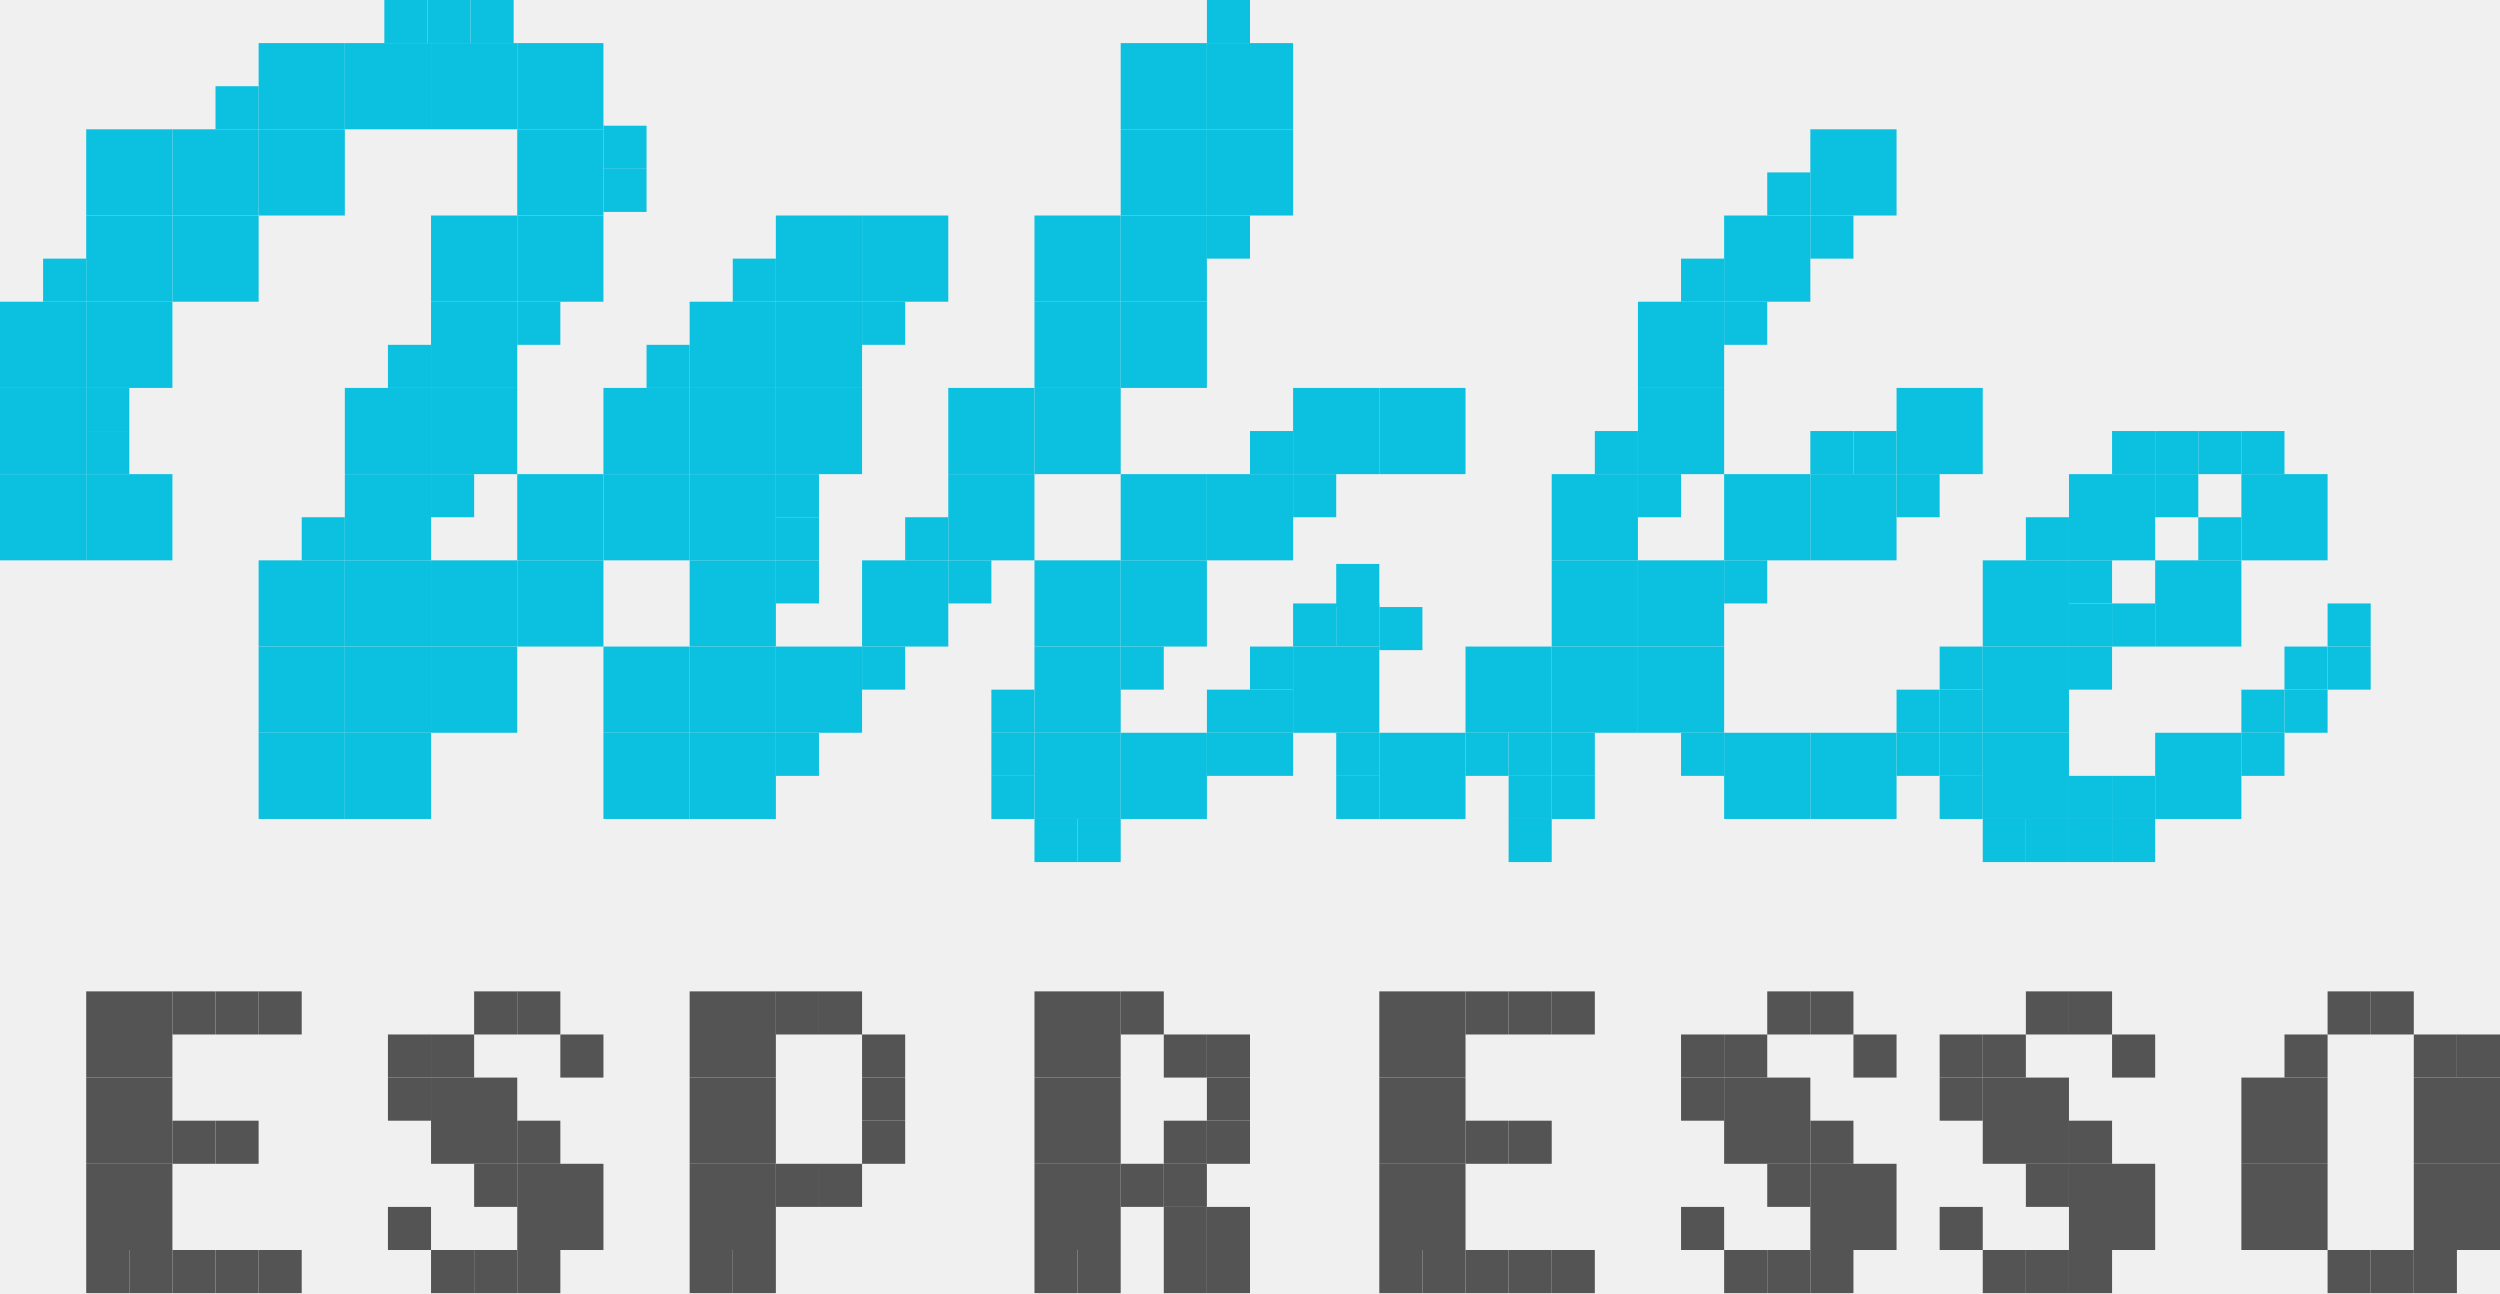
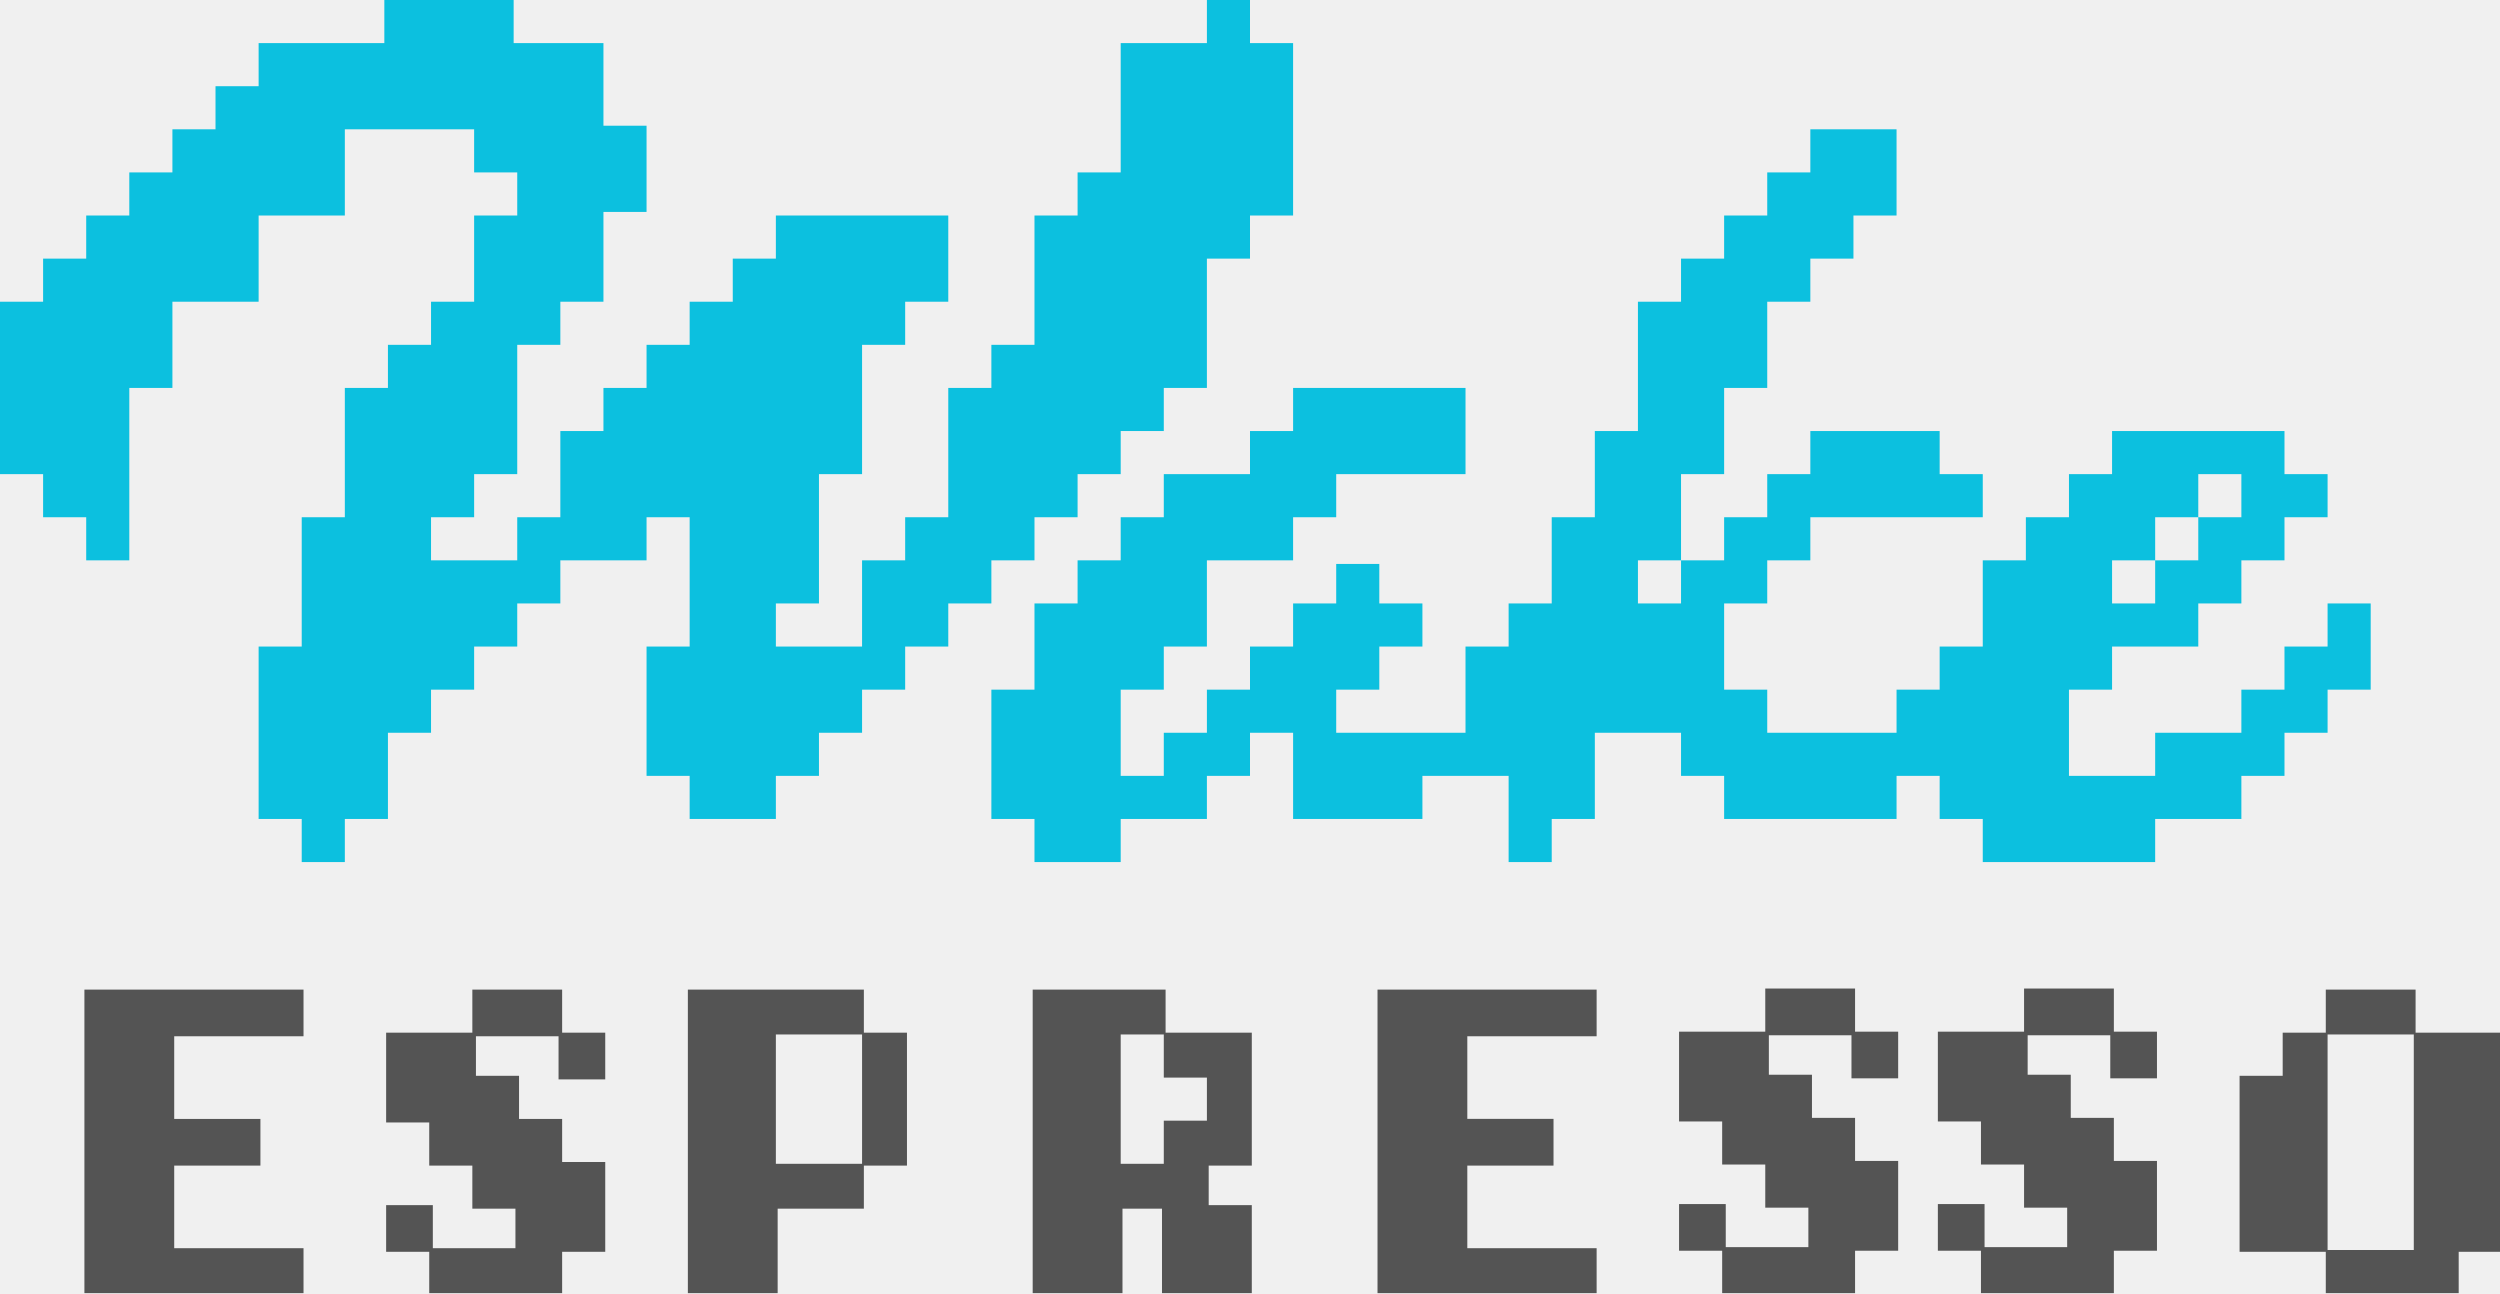
<svg xmlns="http://www.w3.org/2000/svg" width="696" height="360" viewBox="0 0 696 360" fill="none">
-   <g clip-path="url(#clip0_12_2297)">
-     <rect x="288" y="276" width="24" height="24" fill="#545454" />
-     <rect x="288" y="300" width="24" height="24" fill="#545454" />
-     <rect x="288" y="324" width="24" height="24" fill="#545454" />
-     <rect x="192" y="324" width="24" height="24" fill="#545454" />
-     <rect x="192" y="300" width="24" height="24" fill="#545454" />
-     <rect x="192" y="276" width="24" height="24" fill="#545454" />
-     <rect x="624" y="324" width="24" height="24" fill="#545454" />
-     <rect x="624" y="300" width="24" height="24" fill="#545454" />
-     <rect x="312" y="276" width="12" height="12" fill="#545454" />
-     <rect x="324" y="288" width="12" height="12" fill="#545454" />
-     <rect x="336" y="288" width="12" height="12" fill="#545454" />
-     <rect x="336" y="300" width="12" height="12" fill="#545454" />
-     <rect x="336" y="312" width="12" height="12" fill="#545454" />
-     <rect x="324" y="312" width="12" height="12" fill="#545454" />
-     <rect x="324" y="336" width="12" height="12" fill="#545454" />
-     <rect x="324" y="348" width="12" height="12" fill="#545454" />
-     <rect x="336" y="336" width="12" height="12" fill="#545454" />
-     <rect x="336" y="348" width="12" height="12" fill="#545454" />
-     <rect x="288" y="348" width="12" height="12" fill="#545454" />
-     <rect x="300" y="348" width="12" height="12" fill="#545454" />
-     <rect x="324" y="324" width="12" height="12" fill="#545454" />
-     <rect x="216" y="276" width="12" height="12" fill="#545454" />
-     <rect x="228" y="276" width="12" height="12" fill="#545454" />
-     <rect x="240" y="288" width="12" height="12" fill="#545454" />
-     <rect x="240" y="300" width="12" height="12" fill="#545454" />
-     <rect x="240" y="312" width="12" height="12" fill="#545454" />
-     <rect x="228" y="324" width="12" height="12" fill="#545454" />
-     <rect x="216" y="324" width="12" height="12" fill="#545454" />
-     <rect x="192" y="348" width="12" height="12" fill="#545454" />
-     <rect x="204" y="348" width="12" height="12" fill="#545454" />
-     <rect x="144" y="312" width="12" height="12" fill="#545454" />
-     <rect x="504" y="312" width="12" height="12" fill="#545454" />
-     <rect x="576" y="312" width="12" height="12" fill="#545454" />
-     <rect x="132" y="324" width="12" height="12" fill="#545454" />
-     <rect x="492" y="324" width="12" height="12" fill="#545454" />
-     <rect x="564" y="324" width="12" height="12" fill="#545454" />
-     <rect x="144" y="348" width="12" height="12" fill="#545454" />
-     <rect x="504" y="348" width="12" height="12" fill="#545454" />
-     <rect x="576" y="348" width="12" height="12" fill="#545454" />
-     <rect x="132" y="348" width="12" height="12" fill="#545454" />
-     <rect x="492" y="348" width="12" height="12" fill="#545454" />
-     <rect x="564" y="348" width="12" height="12" fill="#545454" />
-     <rect x="120" y="348" width="12" height="12" fill="#545454" />
-     <rect x="480" y="348" width="12" height="12" fill="#545454" />
-     <rect x="552" y="348" width="12" height="12" fill="#545454" />
-     <rect x="108" y="336" width="12" height="12" fill="#545454" />
-     <rect x="468" y="336" width="12" height="12" fill="#545454" />
-     <rect x="540" y="336" width="12" height="12" fill="#545454" />
-     <rect x="48" y="312" width="12" height="12" fill="#545454" />
-     <rect x="408" y="312" width="12" height="12" fill="#545454" />
-     <rect x="48" y="276" width="12" height="12" fill="#545454" />
-     <rect x="408" y="276" width="12" height="12" fill="#545454" />
-     <rect x="48" y="348" width="12" height="12" fill="#545454" />
-     <rect x="408" y="348" width="12" height="12" fill="#545454" />
-     <rect x="24" y="348" width="12" height="12" fill="#545454" />
-     <rect x="384" y="348" width="12" height="12" fill="#545454" />
-     <rect x="60" y="276" width="12" height="12" fill="#545454" />
-     <rect x="420" y="276" width="12" height="12" fill="#545454" />
-     <rect x="60" y="348" width="12" height="12" fill="#545454" />
-     <rect x="420" y="348" width="12" height="12" fill="#545454" />
-     <rect x="36" y="348" width="12" height="12" fill="#545454" />
-     <rect x="396" y="348" width="12" height="12" fill="#545454" />
-     <rect x="72" y="276" width="12" height="12" fill="#545454" />
-     <rect x="432" y="276" width="12" height="12" fill="#545454" />
-     <rect x="72" y="348" width="12" height="12" fill="#545454" />
-     <rect x="432" y="348" width="12" height="12" fill="#545454" />
-     <rect x="60" y="312" width="12" height="12" fill="#545454" />
-     <rect x="420" y="312" width="12" height="12" fill="#545454" />
-     <rect x="108" y="300" width="12" height="12" fill="#545454" />
-     <rect x="468" y="300" width="12" height="12" fill="#545454" />
-     <rect x="540" y="300" width="12" height="12" fill="#545454" />
-     <rect x="108" y="288" width="12" height="12" fill="#545454" />
-     <rect x="468" y="288" width="12" height="12" fill="#545454" />
-     <rect x="540" y="288" width="12" height="12" fill="#545454" />
-     <rect x="120" y="288" width="12" height="12" fill="#545454" />
-     <rect x="480" y="288" width="12" height="12" fill="#545454" />
-     <rect x="552" y="288" width="12" height="12" fill="#545454" />
-     <rect x="636" y="288" width="12" height="12" fill="#545454" />
-     <rect x="132" y="276" width="12" height="12" fill="#545454" />
-     <rect x="492" y="276" width="12" height="12" fill="#545454" />
-     <rect x="564" y="276" width="12" height="12" fill="#545454" />
-     <rect x="648" y="276" width="12" height="12" fill="#545454" />
-     <rect x="648" y="348" width="12" height="12" fill="#545454" />
-     <rect x="144" y="276" width="12" height="12" fill="#545454" />
-     <rect x="504" y="276" width="12" height="12" fill="#545454" />
-     <rect x="576" y="276" width="12" height="12" fill="#545454" />
-     <rect x="660" y="276" width="12" height="12" fill="#545454" />
-     <rect x="660" y="348" width="12" height="12" fill="#545454" />
-     <rect x="672" y="348" width="12" height="12" fill="#545454" />
-     <rect x="156" y="288" width="12" height="12" fill="#545454" />
-     <rect x="516" y="288" width="12" height="12" fill="#545454" />
-     <rect x="588" y="288" width="12" height="12" fill="#545454" />
-     <rect x="672" y="288" width="12" height="12" fill="#545454" />
-     <rect x="684" y="288" width="12" height="12" fill="#545454" />
-     <rect x="312" y="324" width="12" height="12" fill="#545454" />
-     <rect x="504" y="324" width="24" height="24" fill="#545454" />
-     <rect x="672" y="324" width="24" height="24" fill="#545454" />
-     <rect x="672" y="300" width="24" height="24" fill="#545454" />
-     <rect x="144" y="324" width="24" height="24" fill="#545454" />
-     <rect x="120" y="300" width="24" height="24" fill="#545454" />
-     <rect x="576" y="324" width="24" height="24" fill="#545454" />
-     <rect x="24" y="324" width="24" height="24" fill="#545454" />
-     <rect x="24" y="300" width="24" height="24" fill="#545454" />
-     <rect x="24" y="276" width="24" height="24" fill="#545454" />
-     <rect x="480" y="300" width="24" height="24" fill="#545454" />
-     <rect x="384" y="324" width="24" height="24" fill="#545454" />
-     <rect x="384" y="300" width="24" height="24" fill="#545454" />
-     <rect x="384" y="276" width="24" height="24" fill="#545454" />
-     <rect x="552" y="300" width="24" height="24" fill="#545454" />
-     <rect x="288" y="156" width="24" height="24" fill="#0CC0DF" />
-     <rect x="312" y="156" width="24" height="24" fill="#0CC0DF" />
-     <rect x="312" y="132" width="24" height="24" fill="#0CC0DF" />
-     <rect x="336" y="132" width="24" height="24" fill="#0CC0DF" />
-     <rect x="360" y="108" width="24" height="24" fill="#0CC0DF" />
-     <rect x="384" y="108" width="24" height="24" fill="#0CC0DF" />
-     <rect x="288" y="180" width="24" height="24" fill="#0CC0DF" />
-     <rect x="288" y="204" width="24" height="24" fill="#0CC0DF" />
-     <rect x="300" y="228" width="12" height="12" fill="#0CC0DF" />
-     <rect x="288" y="228" width="12" height="12" fill="#0CC0DF" />
-     <rect x="276" y="192" width="12" height="12" fill="#0CC0DF" />
-     <rect x="276" y="204" width="12" height="12" fill="#0CC0DF" />
-     <rect x="276" y="216" width="12" height="12" fill="#0CC0DF" />
-     <rect x="240" y="180" width="12" height="12" fill="#0CC0DF" />
-     <rect x="216" y="204" width="12" height="12" fill="#0CC0DF" />
-     <rect x="216" y="132" width="12" height="12" fill="#0CC0DF" />
-     <rect x="216" y="144" width="12" height="12" fill="#0CC0DF" />
-     <rect x="264" y="156" width="12" height="12" fill="#0CC0DF" />
-     <rect x="252" y="144" width="12" height="12" fill="#0CC0DF" />
-     <rect x="336" y="60" width="12" height="12" fill="#0CC0DF" />
-     <rect x="336" width="12" height="12" fill="#0CC0DF" />
-     <rect x="240" y="84" width="12" height="12" fill="#0CC0DF" />
-     <rect x="180" y="96" width="12" height="12" fill="#0CC0DF" />
-     <rect x="144" y="84" width="12" height="12" fill="#0CC0DF" />
-     <rect x="131" width="12" height="12" fill="#0CC0DF" />
-     <rect x="119" width="12" height="12" fill="#0CC0DF" />
-     <rect x="107" width="12" height="12" fill="#0CC0DF" />
-     <rect x="60" y="24" width="12" height="12" fill="#0CC0DF" />
-     <rect x="12" y="72" width="12" height="12" fill="#0CC0DF" />
-     <rect x="24" y="108" width="12" height="12" fill="#0CC0DF" />
-     <rect x="24" y="120" width="12" height="12" fill="#0CC0DF" />
-     <rect x="168" y="35" width="12" height="12" fill="#0CC0DF" />
-     <rect x="168" y="47" width="12" height="12" fill="#0CC0DF" />
-     <rect x="108" y="96" width="12" height="12" fill="#0CC0DF" />
-     <rect x="84" y="144" width="12" height="12" fill="#0CC0DF" />
-     <rect x="120" y="132" width="12" height="12" fill="#0CC0DF" />
-     <rect x="204" y="72" width="12" height="12" fill="#0CC0DF" />
-     <rect x="216" y="156" width="12" height="12" fill="#0CC0DF" />
-     <rect x="312" y="180" width="12" height="12" fill="#0CC0DF" />
-     <rect x="348" y="120" width="12" height="12" fill="#0CC0DF" />
-     <rect x="360" y="132" width="12" height="12" fill="#0CC0DF" />
-     <rect x="384" y="169" width="12" height="12" fill="#0CC0DF" />
-     <rect x="444" y="120" width="12" height="12" fill="#0CC0DF" />
-     <rect x="456" y="132" width="12" height="12" fill="#0CC0DF" />
-     <rect x="480" y="84" width="12" height="12" fill="#0CC0DF" />
-     <rect x="468" y="72" width="12" height="12" fill="#0CC0DF" />
-     <rect x="492" y="48" width="12" height="12" fill="#0CC0DF" />
-     <rect x="504" y="60" width="12" height="12" fill="#0CC0DF" />
-     <rect x="528" y="132" width="12" height="12" fill="#0CC0DF" />
-     <rect x="516" y="120" width="12" height="12" fill="#0CC0DF" />
-     <rect x="504" y="120" width="12" height="12" fill="#0CC0DF" />
-     <rect x="480" y="156" width="12" height="12" fill="#0CC0DF" />
-     <rect x="468" y="204" width="12" height="12" fill="#0CC0DF" />
-     <rect x="540" y="204" width="12" height="12" fill="#0CC0DF" />
-     <rect x="540" y="192" width="12" height="12" fill="#0CC0DF" />
-     <rect x="564" y="144" width="12" height="12" fill="#0CC0DF" />
-     <rect x="600" y="132" width="12" height="12" fill="#0CC0DF" />
-     <rect x="612" y="144" width="12" height="12" fill="#0CC0DF" />
-     <rect x="624" y="120" width="12" height="12" fill="#0CC0DF" />
-     <rect x="612" y="120" width="12" height="12" fill="#0CC0DF" />
-     <rect x="600" y="120" width="12" height="12" fill="#0CC0DF" />
-     <rect x="588" y="120" width="12" height="12" fill="#0CC0DF" />
-     <rect x="576" y="156" width="12" height="12" fill="#0CC0DF" />
-     <rect x="576" y="168" width="12" height="12" fill="#0CC0DF" />
-     <rect x="588" y="168" width="12" height="12" fill="#0CC0DF" />
-     <rect x="576" y="180" width="12" height="12" fill="#0CC0DF" />
-     <rect x="564" y="228" width="12" height="12" fill="#0CC0DF" />
-     <rect x="552" y="228" width="12" height="12" fill="#0CC0DF" />
-     <rect x="540" y="216" width="12" height="12" fill="#0CC0DF" />
-     <rect x="576" y="228" width="12" height="12" fill="#0CC0DF" />
-     <rect x="588" y="228" width="12" height="12" fill="#0CC0DF" />
-     <rect x="576" y="216" width="12" height="12" fill="#0CC0DF" />
-     <rect x="588" y="216" width="12" height="12" fill="#0CC0DF" />
-     <rect x="624" y="204" width="12" height="12" fill="#0CC0DF" />
-     <rect x="624" y="192" width="12" height="12" fill="#0CC0DF" />
-     <rect x="636" y="192" width="12" height="12" fill="#0CC0DF" />
-     <rect x="636" y="180" width="12" height="12" fill="#0CC0DF" />
-     <rect x="648" y="168" width="12" height="12" fill="#0CC0DF" />
-     <rect x="648" y="180" width="12" height="12" fill="#0CC0DF" />
-     <rect x="540" y="180" width="12" height="12" fill="#0CC0DF" />
-     <rect x="528" y="192" width="12" height="12" fill="#0CC0DF" />
-     <rect x="528" y="204" width="12" height="12" fill="#0CC0DF" />
-     <rect x="420" y="228" width="12" height="12" fill="#0CC0DF" />
-     <rect x="420" y="204" width="12" height="12" fill="#0CC0DF" />
-     <rect x="420" y="216" width="12" height="12" fill="#0CC0DF" />
-     <rect x="408" y="204" width="12" height="12" fill="#0CC0DF" />
-     <rect x="432" y="216" width="12" height="12" fill="#0CC0DF" />
-     <rect x="348" y="204" width="12" height="12" fill="#0CC0DF" />
-     <rect x="336" y="204" width="12" height="12" fill="#0CC0DF" />
-     <rect x="372" y="204" width="12" height="12" fill="#0CC0DF" />
-     <rect x="372" y="216" width="12" height="12" fill="#0CC0DF" />
-     <rect x="348" y="192" width="12" height="12" fill="#0CC0DF" />
-     <rect x="336" y="192" width="12" height="12" fill="#0CC0DF" />
-     <rect x="348" y="180" width="12" height="12" fill="#0CC0DF" />
-     <rect x="372" y="168" width="12" height="12" fill="#0CC0DF" />
-     <rect x="372" y="157" width="12" height="12" fill="#0CC0DF" />
-     <rect x="360" y="168" width="12" height="12" fill="#0CC0DF" />
-     <rect x="432" y="204" width="12" height="12" fill="#0CC0DF" />
-     <rect x="312" y="204" width="24" height="24" fill="#0CC0DF" />
-     <rect x="360" y="180" width="24" height="24" fill="#0CC0DF" />
-     <rect x="384" y="204" width="24" height="24" fill="#0CC0DF" />
-     <rect x="408" y="180" width="24" height="24" fill="#0CC0DF" />
-     <rect x="432" y="180" width="24" height="24" fill="#0CC0DF" />
-     <rect x="456" y="180" width="24" height="24" fill="#0CC0DF" />
-     <rect x="480" y="204" width="24" height="24" fill="#0CC0DF" />
-     <rect x="504" y="204" width="24" height="24" fill="#0CC0DF" />
-     <rect x="552" y="180" width="24" height="24" fill="#0CC0DF" />
-     <rect x="552" y="204" width="24" height="24" fill="#0CC0DF" />
-     <rect x="600" y="204" width="24" height="24" fill="#0CC0DF" />
-     <rect x="552" y="156" width="24" height="24" fill="#0CC0DF" />
-     <rect x="576" y="132" width="24" height="24" fill="#0CC0DF" />
-     <rect x="624" y="132" width="24" height="24" fill="#0CC0DF" />
-     <rect x="600" y="156" width="24" height="24" fill="#0CC0DF" />
-     <rect x="432" y="156" width="24" height="24" fill="#0CC0DF" />
-     <rect x="456" y="156" width="24" height="24" fill="#0CC0DF" />
-     <rect x="480" y="132" width="24" height="24" fill="#0CC0DF" />
-     <rect x="504" y="132" width="24" height="24" fill="#0CC0DF" />
-     <rect x="528" y="108" width="24" height="24" fill="#0CC0DF" />
-     <rect x="432" y="132" width="24" height="24" fill="#0CC0DF" />
-     <rect x="456" y="108" width="24" height="24" fill="#0CC0DF" />
-     <rect x="456" y="84" width="24" height="24" fill="#0CC0DF" />
-     <rect x="480" y="60" width="24" height="24" fill="#0CC0DF" />
-     <rect x="504" y="36" width="24" height="24" fill="#0CC0DF" />
-     <rect y="84" width="24" height="24" fill="#0CC0DF" />
-     <rect x="24" y="84" width="24" height="24" fill="#0CC0DF" />
-     <rect x="24" y="60" width="24" height="24" fill="#0CC0DF" />
-     <rect x="24" y="36" width="24" height="24" fill="#0CC0DF" />
-     <rect x="48" y="36" width="24" height="24" fill="#0CC0DF" />
-     <rect x="72" y="36" width="24" height="24" fill="#0CC0DF" />
-     <rect x="72" y="12" width="24" height="24" fill="#0CC0DF" />
-     <rect x="96" y="12" width="24" height="24" fill="#0CC0DF" />
-     <rect x="120" y="12" width="24" height="24" fill="#0CC0DF" />
-     <rect x="144" y="12" width="24" height="24" fill="#0CC0DF" />
-     <rect x="144" y="36" width="24" height="24" fill="#0CC0DF" />
-     <rect x="144" y="60" width="24" height="24" fill="#0CC0DF" />
-     <rect x="120" y="60" width="24" height="24" fill="#0CC0DF" />
-     <rect x="120" y="84" width="24" height="24" fill="#0CC0DF" />
-     <rect x="120" y="108" width="24" height="24" fill="#0CC0DF" />
-     <rect x="96" y="108" width="24" height="24" fill="#0CC0DF" />
-     <rect x="96" y="132" width="24" height="24" fill="#0CC0DF" />
-     <rect x="96" y="156" width="24" height="24" fill="#0CC0DF" />
-     <rect x="120" y="156" width="24" height="24" fill="#0CC0DF" />
-     <rect x="144" y="132" width="24" height="24" fill="#0CC0DF" />
-     <rect x="168" y="132" width="24" height="24" fill="#0CC0DF" />
-     <rect x="168" y="108" width="24" height="24" fill="#0CC0DF" />
-     <rect x="192" y="108" width="24" height="24" fill="#0CC0DF" />
-     <rect x="192" y="132" width="24" height="24" fill="#0CC0DF" />
-     <rect x="192" y="156" width="24" height="24" fill="#0CC0DF" />
-     <rect x="192" y="180" width="24" height="24" fill="#0CC0DF" />
-     <rect x="216" y="180" width="24" height="24" fill="#0CC0DF" />
-     <rect x="240" y="156" width="24" height="24" fill="#0CC0DF" />
-     <rect x="264" y="132" width="24" height="24" fill="#0CC0DF" />
-     <rect x="264" y="108" width="24" height="24" fill="#0CC0DF" />
-     <rect x="288" y="108" width="24" height="24" fill="#0CC0DF" />
-     <rect x="288" y="84" width="24" height="24" fill="#0CC0DF" />
-     <rect x="312" y="84" width="24" height="24" fill="#0CC0DF" />
-     <rect x="312" y="60" width="24" height="24" fill="#0CC0DF" />
-     <rect x="288" y="60" width="24" height="24" fill="#0CC0DF" />
-     <rect x="312" y="36" width="24" height="24" fill="#0CC0DF" />
-     <rect x="312" y="12" width="24" height="24" fill="#0CC0DF" />
-     <rect x="336" y="12" width="24" height="24" fill="#0CC0DF" />
-     <rect x="336" y="36" width="24" height="24" fill="#0CC0DF" />
-     <rect x="168" y="180" width="24" height="24" fill="#0CC0DF" />
-     <rect x="168" y="204" width="24" height="24" fill="#0CC0DF" />
-     <rect x="192" y="204" width="24" height="24" fill="#0CC0DF" />
-     <rect x="192" y="84" width="24" height="24" fill="#0CC0DF" />
-     <rect x="216" y="84" width="24" height="24" fill="#0CC0DF" />
-     <rect x="216" y="108" width="24" height="24" fill="#0CC0DF" />
-     <rect x="216" y="60" width="24" height="24" fill="#0CC0DF" />
-     <rect x="240" y="60" width="24" height="24" fill="#0CC0DF" />
-     <rect x="144" y="156" width="24" height="24" fill="#0CC0DF" />
-     <rect x="72" y="156" width="24" height="24" fill="#0CC0DF" />
-     <rect x="72" y="180" width="24" height="24" fill="#0CC0DF" />
-     <rect x="96" y="180" width="24" height="24" fill="#0CC0DF" />
-     <rect x="120" y="180" width="24" height="24" fill="#0CC0DF" />
-     <rect x="72" y="204" width="24" height="24" fill="#0CC0DF" />
-     <rect x="96" y="204" width="24" height="24" fill="#0CC0DF" />
-     <rect x="48" y="60" width="24" height="24" fill="#0CC0DF" />
-     <rect y="108" width="24" height="24" fill="#0CC0DF" />
-     <rect y="132" width="24" height="24" fill="#0CC0DF" />
-     <rect x="24" y="132" width="24" height="24" fill="#0CC0DF" />
+   <g clip-path="url(#clip0_15_2752)">
+     <path d="M84.5 288.503H48.5V311.502H72.5V324.502H48.5V347.502H84.5V360.502H23.5V275.503H84.5V288.503ZM156.5 287.503H168.5V300.503H155.5V288.503H132.5V299.503H144.5V311.502H156.5V323.502H168.5V348.502H156.5V360.502H119.5V348.502H107.5V335.502H120.5V347.502H143.5V336.502H131.5V324.502H119.5V312.502H107.5V287.503H131.5V275.503H156.5V287.503ZM240.5 287.503H252.5V324.502H240.5V336.502H216.5V360.502H191.5V275.503H240.5V287.503ZM324.5 287.503H348.5V324.502H336.5V335.502H348.5V360.502H323.5V336.502H312.5V360.502H287.5V275.503H324.5V287.503ZM444.5 288.5H408.5V311.5H432.5V324.5H408.5V347.5H444.5V360.5H383.5V275.5H444.5V288.5ZM672.5 287.5H696.5V348.5H684.5V360.5H647.5V348.5H623.5V299.5H635.5V287.5H647.5V275.5H672.5V287.5ZM516.45 287.209H528.45V300.21H515.45V288.209H492.45V299.21H504.45V311.209H516.45V323.209H528.45V348.209H516.45V360.209H479.45V348.209H467.45V335.209H480.45V347.209H503.45V336.209H491.45V324.209H479.45V312.209H467.45V287.209H491.45V275.209H516.45V287.209ZM588.5 287.209H600.5V300.209H587.5V288.209H564.5V299.209H576.5V311.209H588.5V323.209H600.5V348.209H588.5V360.209H551.5V348.209H539.5V335.209H552.5V347.209H575.5V336.209H563.5V324.209H551.5V312.209H539.5V287.209H563.5V275.209H588.5V287.209ZM648 288V348H672V288H648ZM216 288.002V324.002L240 324V288.002H216ZM312 288V324H324V312H336V300H324V288H312Z" fill="#545454" />
+     <path d="M528 36V60H516V72H504V84H492V108H480V132H468V156H480V144H492V132H504V120H540V132H552V144H504V156H492V168H480V192H492V204H528V192H540V180H552V156H564V144H576V132H588V120H636V132H648V144H636V156H624V168H612V180H588V192H576V216H600V204H624V192H636V180H648V168H660V192H648V204H636V216H624V228H600V240H552V228H540V216H528V228H480V216H468V204H444V228H432V240H420V216H396V228H360V204H348V216H336V228H312V240H288V228H276V192H288V168H300V156H312V144H324V132H348V120H360V108H408V132H372V144H360V156H336V180H324V192H312V216H324V204H336V192H348V180H360V168H372V157H384V168H396V180H384V192H372V204H408V180H420V168H432V144H444V120H456V84H468V72H480V60H492V48H504V36H528ZM456 156V168H468V156H456ZM612 132V144H600V156H588V168H600V156H612V144H624V132H612Z" fill="#0CC0DF" />
+     <path d="M24 156H36V108H48V84H72V60H96V36H132V48H144V60H132V84H120V96H108V108H96V144H84V180H72V228H84V240H96V228H108V204H120V192H132V180H144V168H156V156H180V144H192V180H180V216H192V228H216V216H228V204H240V192H252V180H264V168H276V156H288V144H300V132H312V120H324V108H336V72H348V60H360V12H348V0H336V12H312V48H300V60H288V96H276V108H264V144H252V156H240V180H216V168H228V132H240V96H252V84H264V60H216V72H204V84H192V96H180V108H168V120H156V144H144V156H120V144H132V132H144V96H156V84H168V59H180V35H168V12H143V0H107V12H72V24H60V36H48V48H36V60H24V72H12V84H0V132H12V144H24V156Z" fill="#0CC0DF" />
  </g>
  <defs>
-     <clipPath id="clip0_12_2297">
+     <clipPath id="clip0_15_2752">
      <rect width="696" height="360" fill="white" />
    </clipPath>
  </defs>
</svg>
